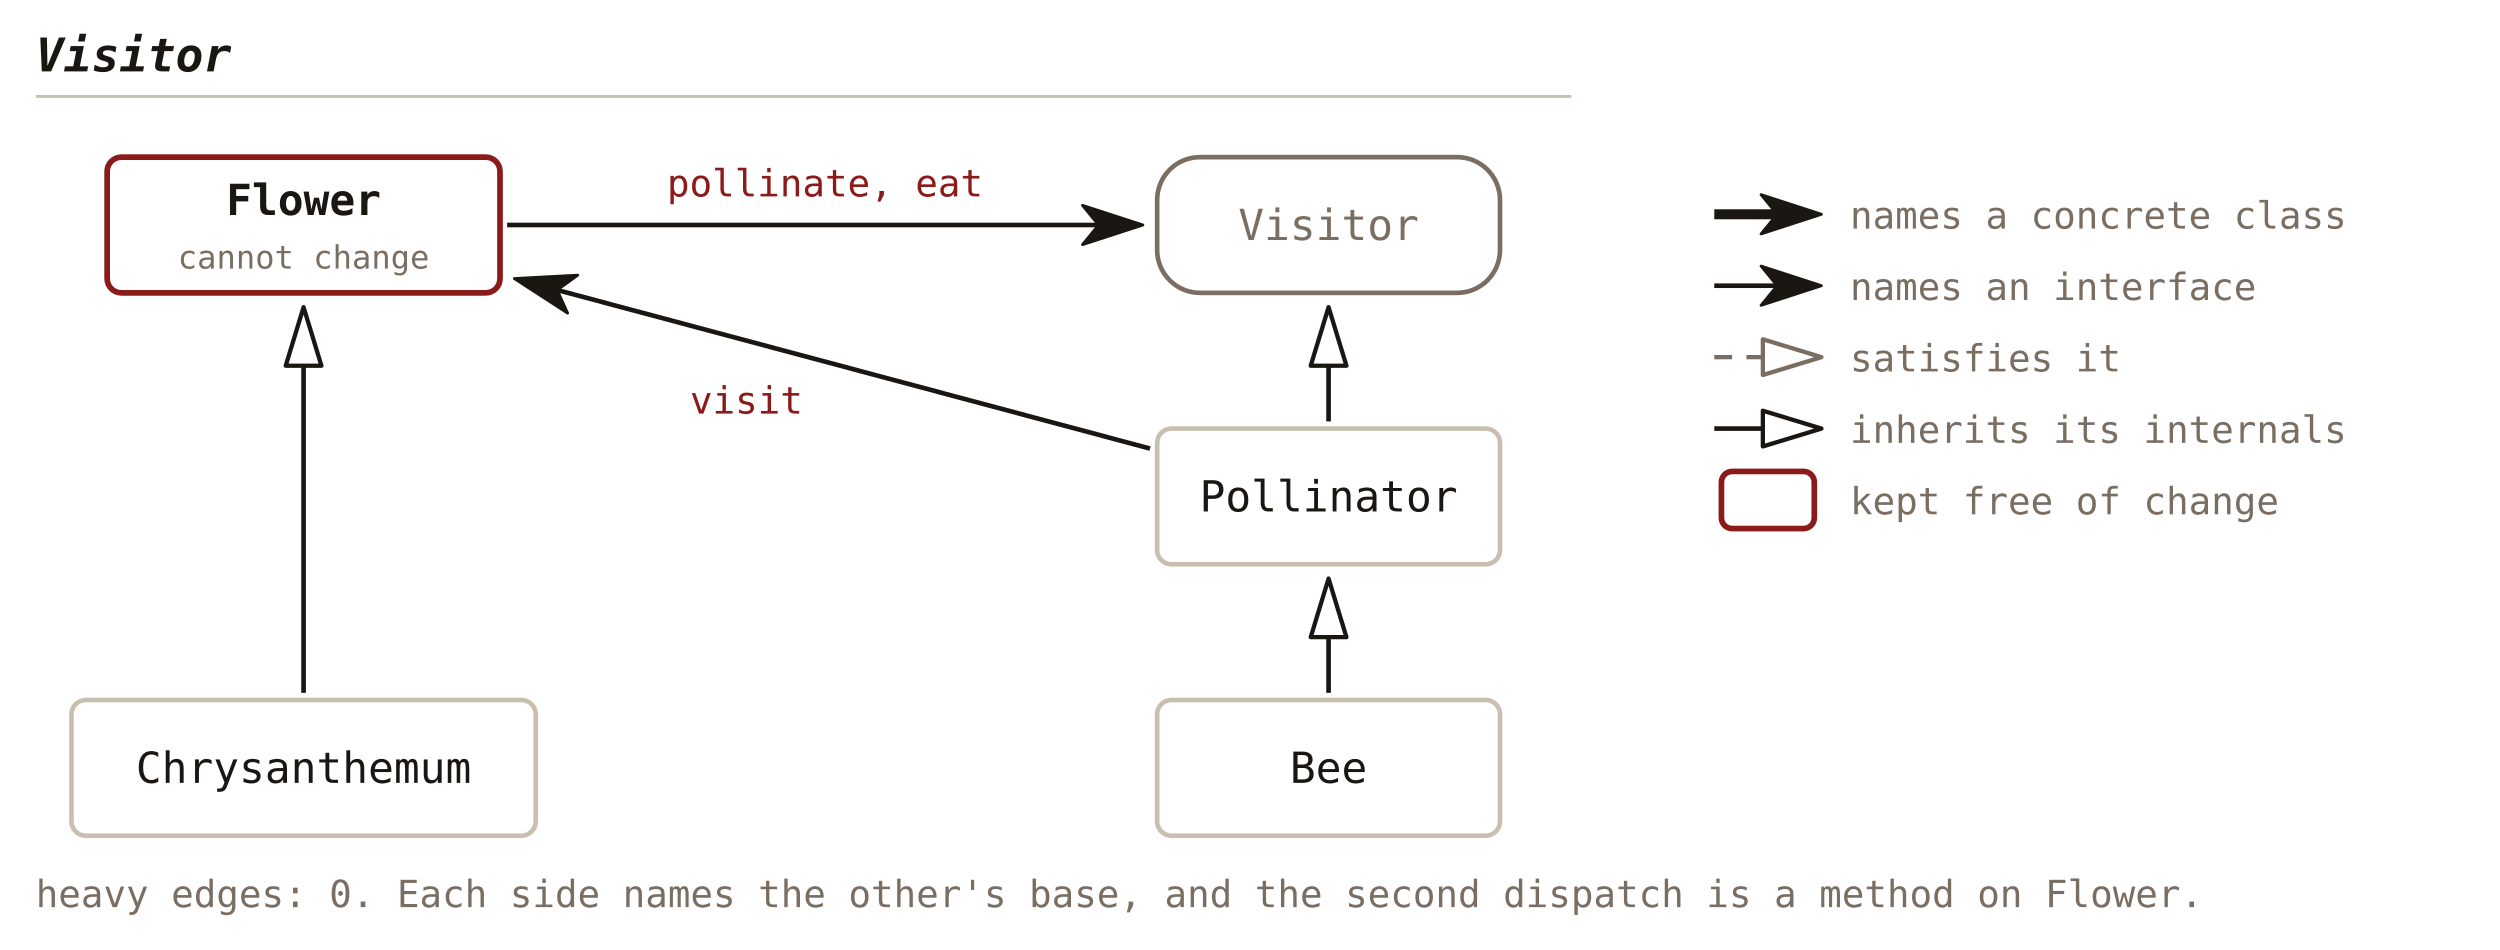
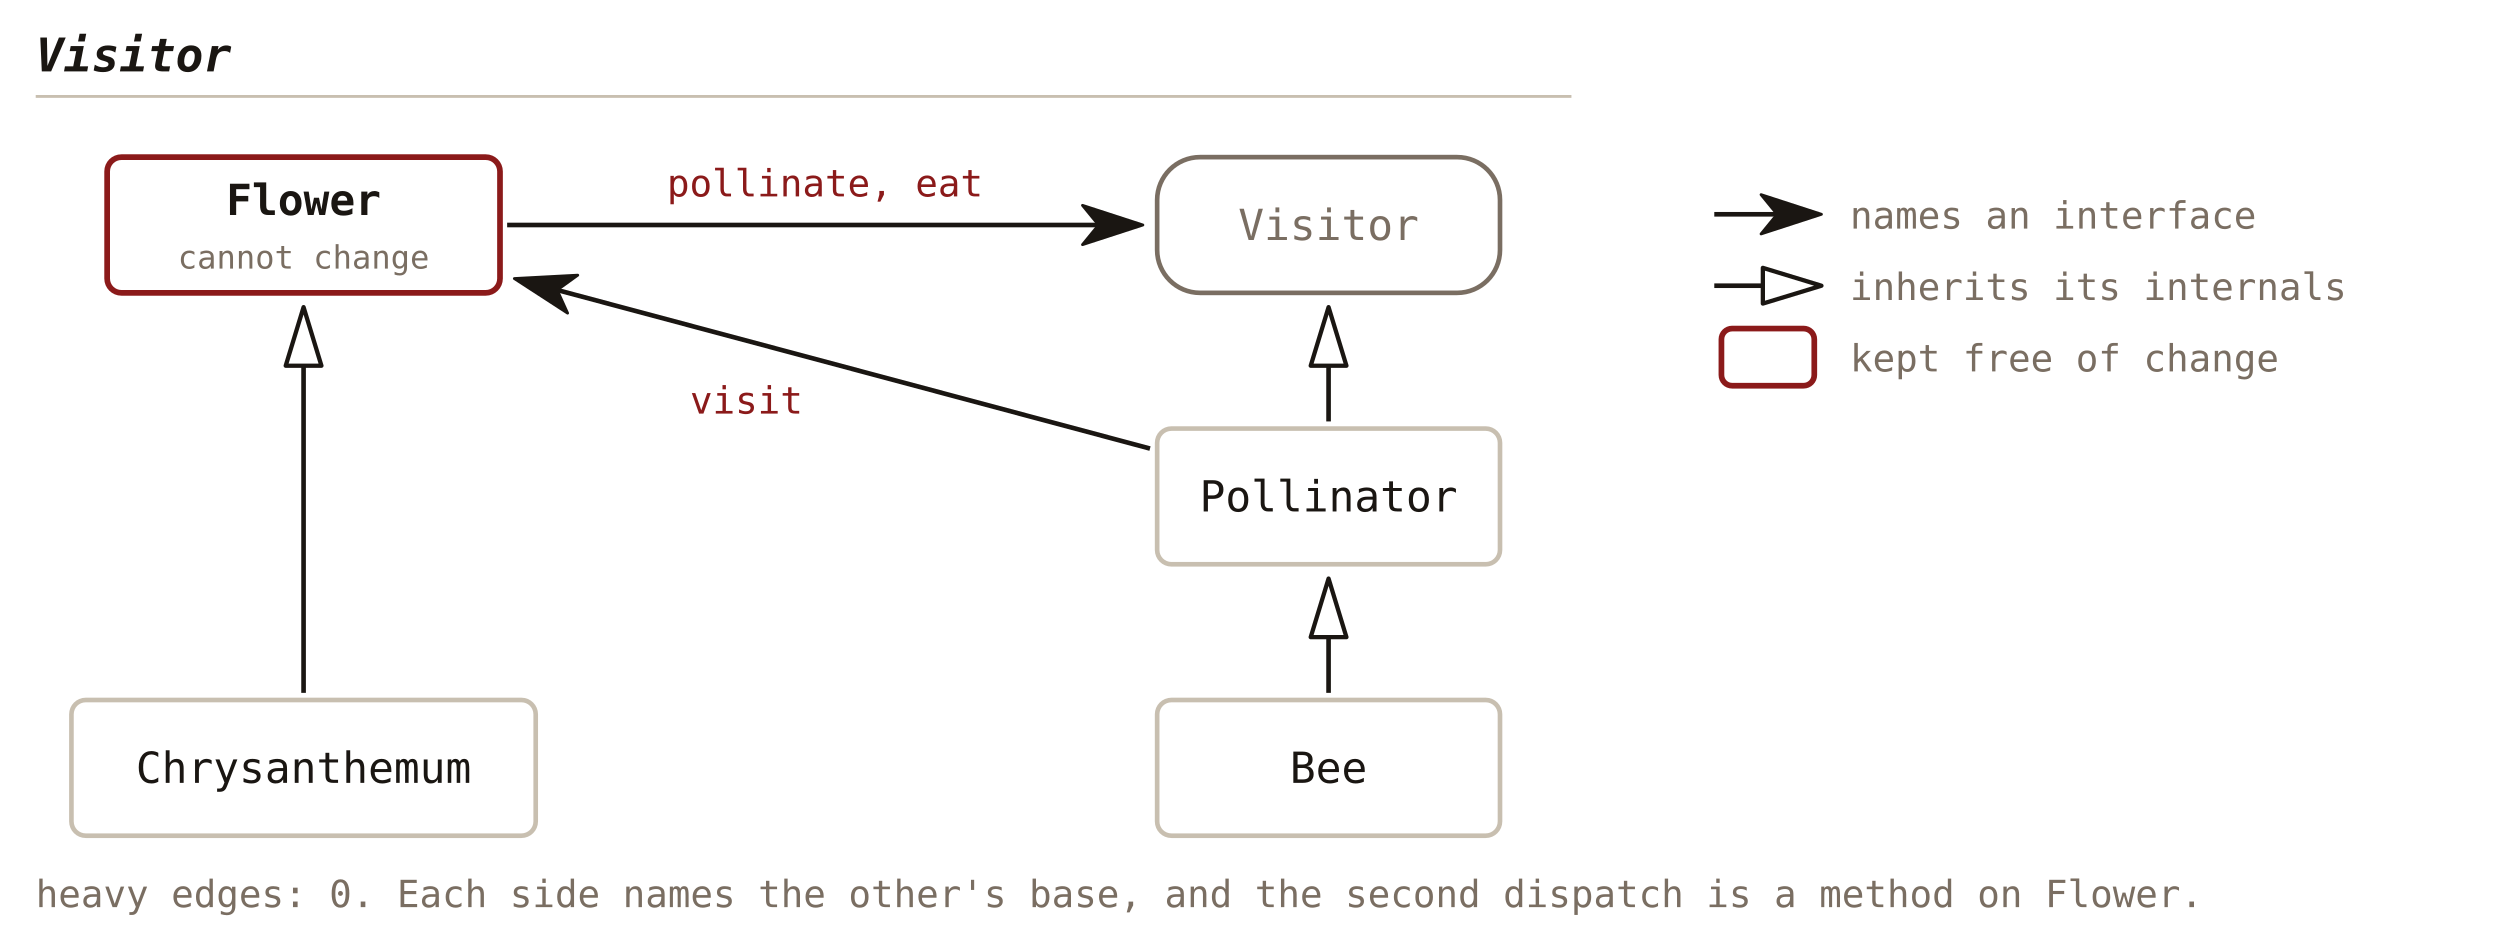
<svg xmlns="http://www.w3.org/2000/svg" viewBox="0 0 700 266" font-family="'JetBrains Mono', Consolas, monospace">
  <defs>
    <marker id="c33-solid" viewBox="0 0 18 12" refX="5" refY="6" markerWidth="18" markerHeight="12" orient="auto" markerUnits="userSpaceOnUse">
      <path d="M0.5,0.5 L17.4,6 L0.5,11.5 L5,6 Z" fill="#1a1612" stroke="#1a1612" stroke-width="0.8" stroke-linejoin="round" />
    </marker>
    <marker id="c33-hollow" viewBox="0 0 18 12" refX="1" refY="6" markerWidth="18" markerHeight="12" orient="auto" markerUnits="userSpaceOnUse">
      <path d="M1,1 L17.4,6 L1,11 Z" fill="none" stroke="#1a1612" stroke-width="1.2" stroke-linejoin="round" />
    </marker>
    <marker id="c33-hollow-muted" viewBox="0 0 18 12" refX="1" refY="6" markerWidth="18" markerHeight="12" orient="auto" markerUnits="userSpaceOnUse">
      <path d="M1,1 L17.4,6 L1,11 Z" fill="none" stroke="#7a6e62" stroke-width="1.2" stroke-linejoin="round" />
    </marker>
  </defs>
  <text x="10" y="20" font-size="13" font-weight="bold" font-style="italic" fill="#1a1612" text-anchor="start">Visitor</text>
  <line x1="10" y1="27" x2="440" y2="27" stroke="#c8bfb0" stroke-width="0.8" />
  <rect x="30" y="44" width="110" height="38" fill="none" stroke="#8b1a1a" stroke-width="1.6" rx="4" />
  <text x="85.0" y="60.2" font-size="12" font-weight="bold" fill="#1a1612" text-anchor="middle">Flower</text>
  <text x="85.0" y="75.2" font-size="9" fill="#7a6e62" text-anchor="middle">cannot change</text>
  <rect x="324" y="44" width="96" height="38" fill="none" stroke="#7a6e62" stroke-width="1.3" rx="12" />
  <text x="372.0" y="67.2" font-size="12" fill="#7a6e62" text-anchor="middle">Visitor</text>
  <rect x="20" y="196" width="130" height="38" fill="none" stroke="#c8bfb0" stroke-width="1.3" rx="4" />
  <text x="85.0" y="219.2" font-size="12" fill="#1a1612" text-anchor="middle">Chrysanthemum</text>
  <rect x="324" y="120" width="96" height="38" fill="none" stroke="#c8bfb0" stroke-width="1.3" rx="4" />
  <text x="372.0" y="143.2" font-size="12" fill="#1a1612" text-anchor="middle">Pollinator</text>
  <rect x="324" y="196" width="96" height="38" fill="none" stroke="#c8bfb0" stroke-width="1.3" rx="4" />
  <text x="372.0" y="219.2" font-size="12" fill="#1a1612" text-anchor="middle">Bee</text>
  <line x1="142.0" y1="63.0" x2="307.6" y2="63.0" stroke="#1a1612" stroke-width="1.3" marker-end="url(#c33-solid)" />
  <text x="231.0" y="55.0" font-size="10.5" fill="#8b1a1a" text-anchor="middle">pollinate, eat</text>
  <line x1="322.0" y1="125.6" x2="156.0" y2="81.2" stroke="#1a1612" stroke-width="1.3" marker-end="url(#c33-solid)" />
  <text x="209.0" y="115.8" font-size="10.5" fill="#8b1a1a" text-anchor="middle">visit</text>
  <line x1="85.0" y1="194.0" x2="85.0" y2="102.4" stroke="#1a1612" stroke-width="1.3" marker-end="url(#c33-hollow)" />
  <line x1="372.0" y1="118.0" x2="372.0" y2="102.4" stroke="#1a1612" stroke-width="1.3" marker-end="url(#c33-hollow)" />
  <line x1="372.0" y1="194.0" x2="372.0" y2="178.4" stroke="#1a1612" stroke-width="1.3" marker-end="url(#c33-hollow)" />
  <text x="10" y="254" font-size="10.5" fill="#7a6e62" text-anchor="start">heavy edges: 0. Each side names the other's base, and the second dispatch is a method on Flower.</text>
-   <line x1="480" y1="60" x2="497.6" y2="60" stroke="#1a1612" stroke-width="2.8" marker-end="url(#c33-solid)" />
-   <text x="518" y="64" font-size="10.5" fill="#7a6e62" text-anchor="start">names a concrete class</text>
-   <line x1="480" y1="80" x2="497.6" y2="80" stroke="#1a1612" stroke-width="1.3" marker-end="url(#c33-solid)" />
-   <text x="518" y="84" font-size="10.5" fill="#7a6e62" text-anchor="start">names an interface</text>
-   <line x1="480" y1="100" x2="493.6" y2="100" stroke="#7a6e62" stroke-width="1.2" stroke-dasharray="5,4" marker-end="url(#c33-hollow-muted)" />
-   <text x="518" y="104" font-size="10.5" fill="#7a6e62" text-anchor="start">satisfies it</text>
-   <line x1="480" y1="120" x2="493.6" y2="120" stroke="#1a1612" stroke-width="1.3" marker-end="url(#c33-hollow)" />
-   <text x="518" y="124" font-size="10.5" fill="#7a6e62" text-anchor="start">inherits its internals</text>
-   <rect x="482" y="132" width="26" height="16" fill="none" stroke="#8b1a1a" stroke-width="1.6" rx="3" />
-   <text x="518" y="144" font-size="10.5" fill="#7a6e62" text-anchor="start">kept free of change</text>
+   <line class="legend" x1="480" y1="60" x2="497.6" y2="60" stroke="#1a1612" stroke-width="1.3" marker-end="url(#c33-solid)" />
+   <text x="518" y="64" font-size="10.5" fill="#7a6e62" text-anchor="start">names an interface</text>
+   <line class="legend" x1="480" y1="80" x2="493.6" y2="80" stroke="#1a1612" stroke-width="1.3" marker-end="url(#c33-hollow)" />
+   <text x="518" y="84" font-size="10.5" fill="#7a6e62" text-anchor="start">inherits its internals</text>
+   <rect x="482" y="92" width="26" height="16" fill="none" stroke="#8b1a1a" stroke-width="1.6" rx="3" />
+   <text x="518" y="104" font-size="10.5" fill="#7a6e62" text-anchor="start">kept free of change</text>
</svg>
